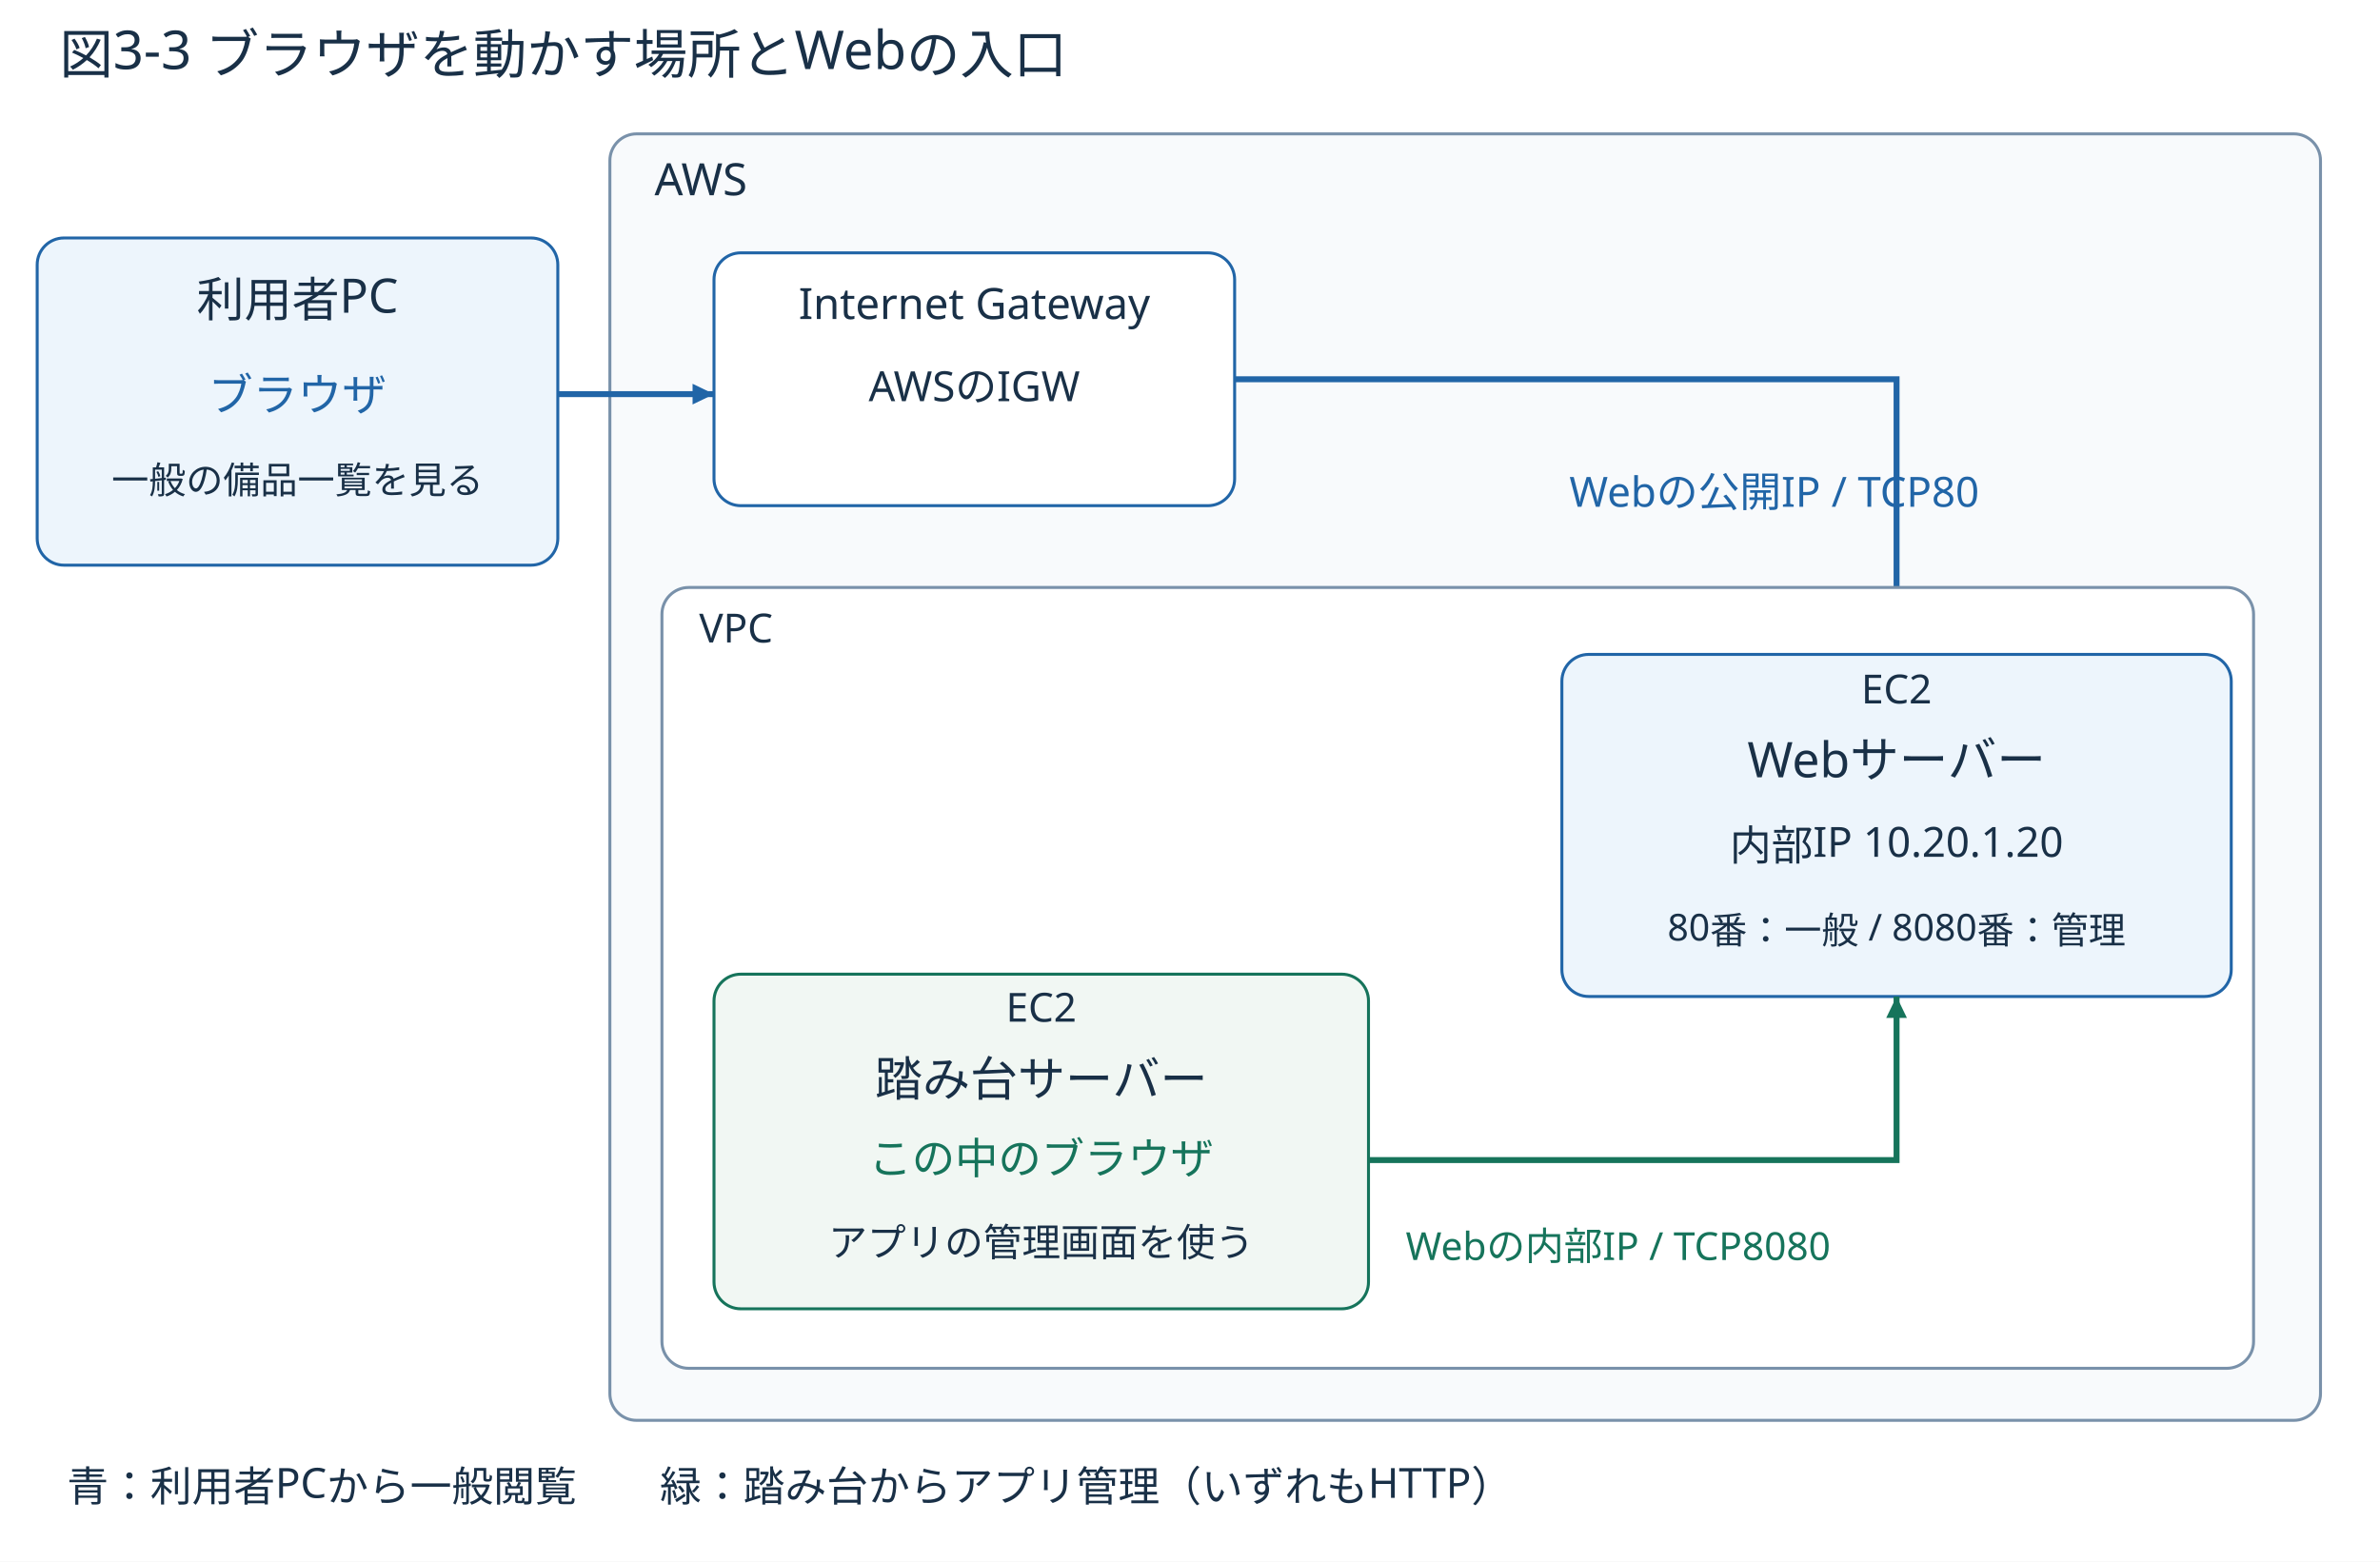
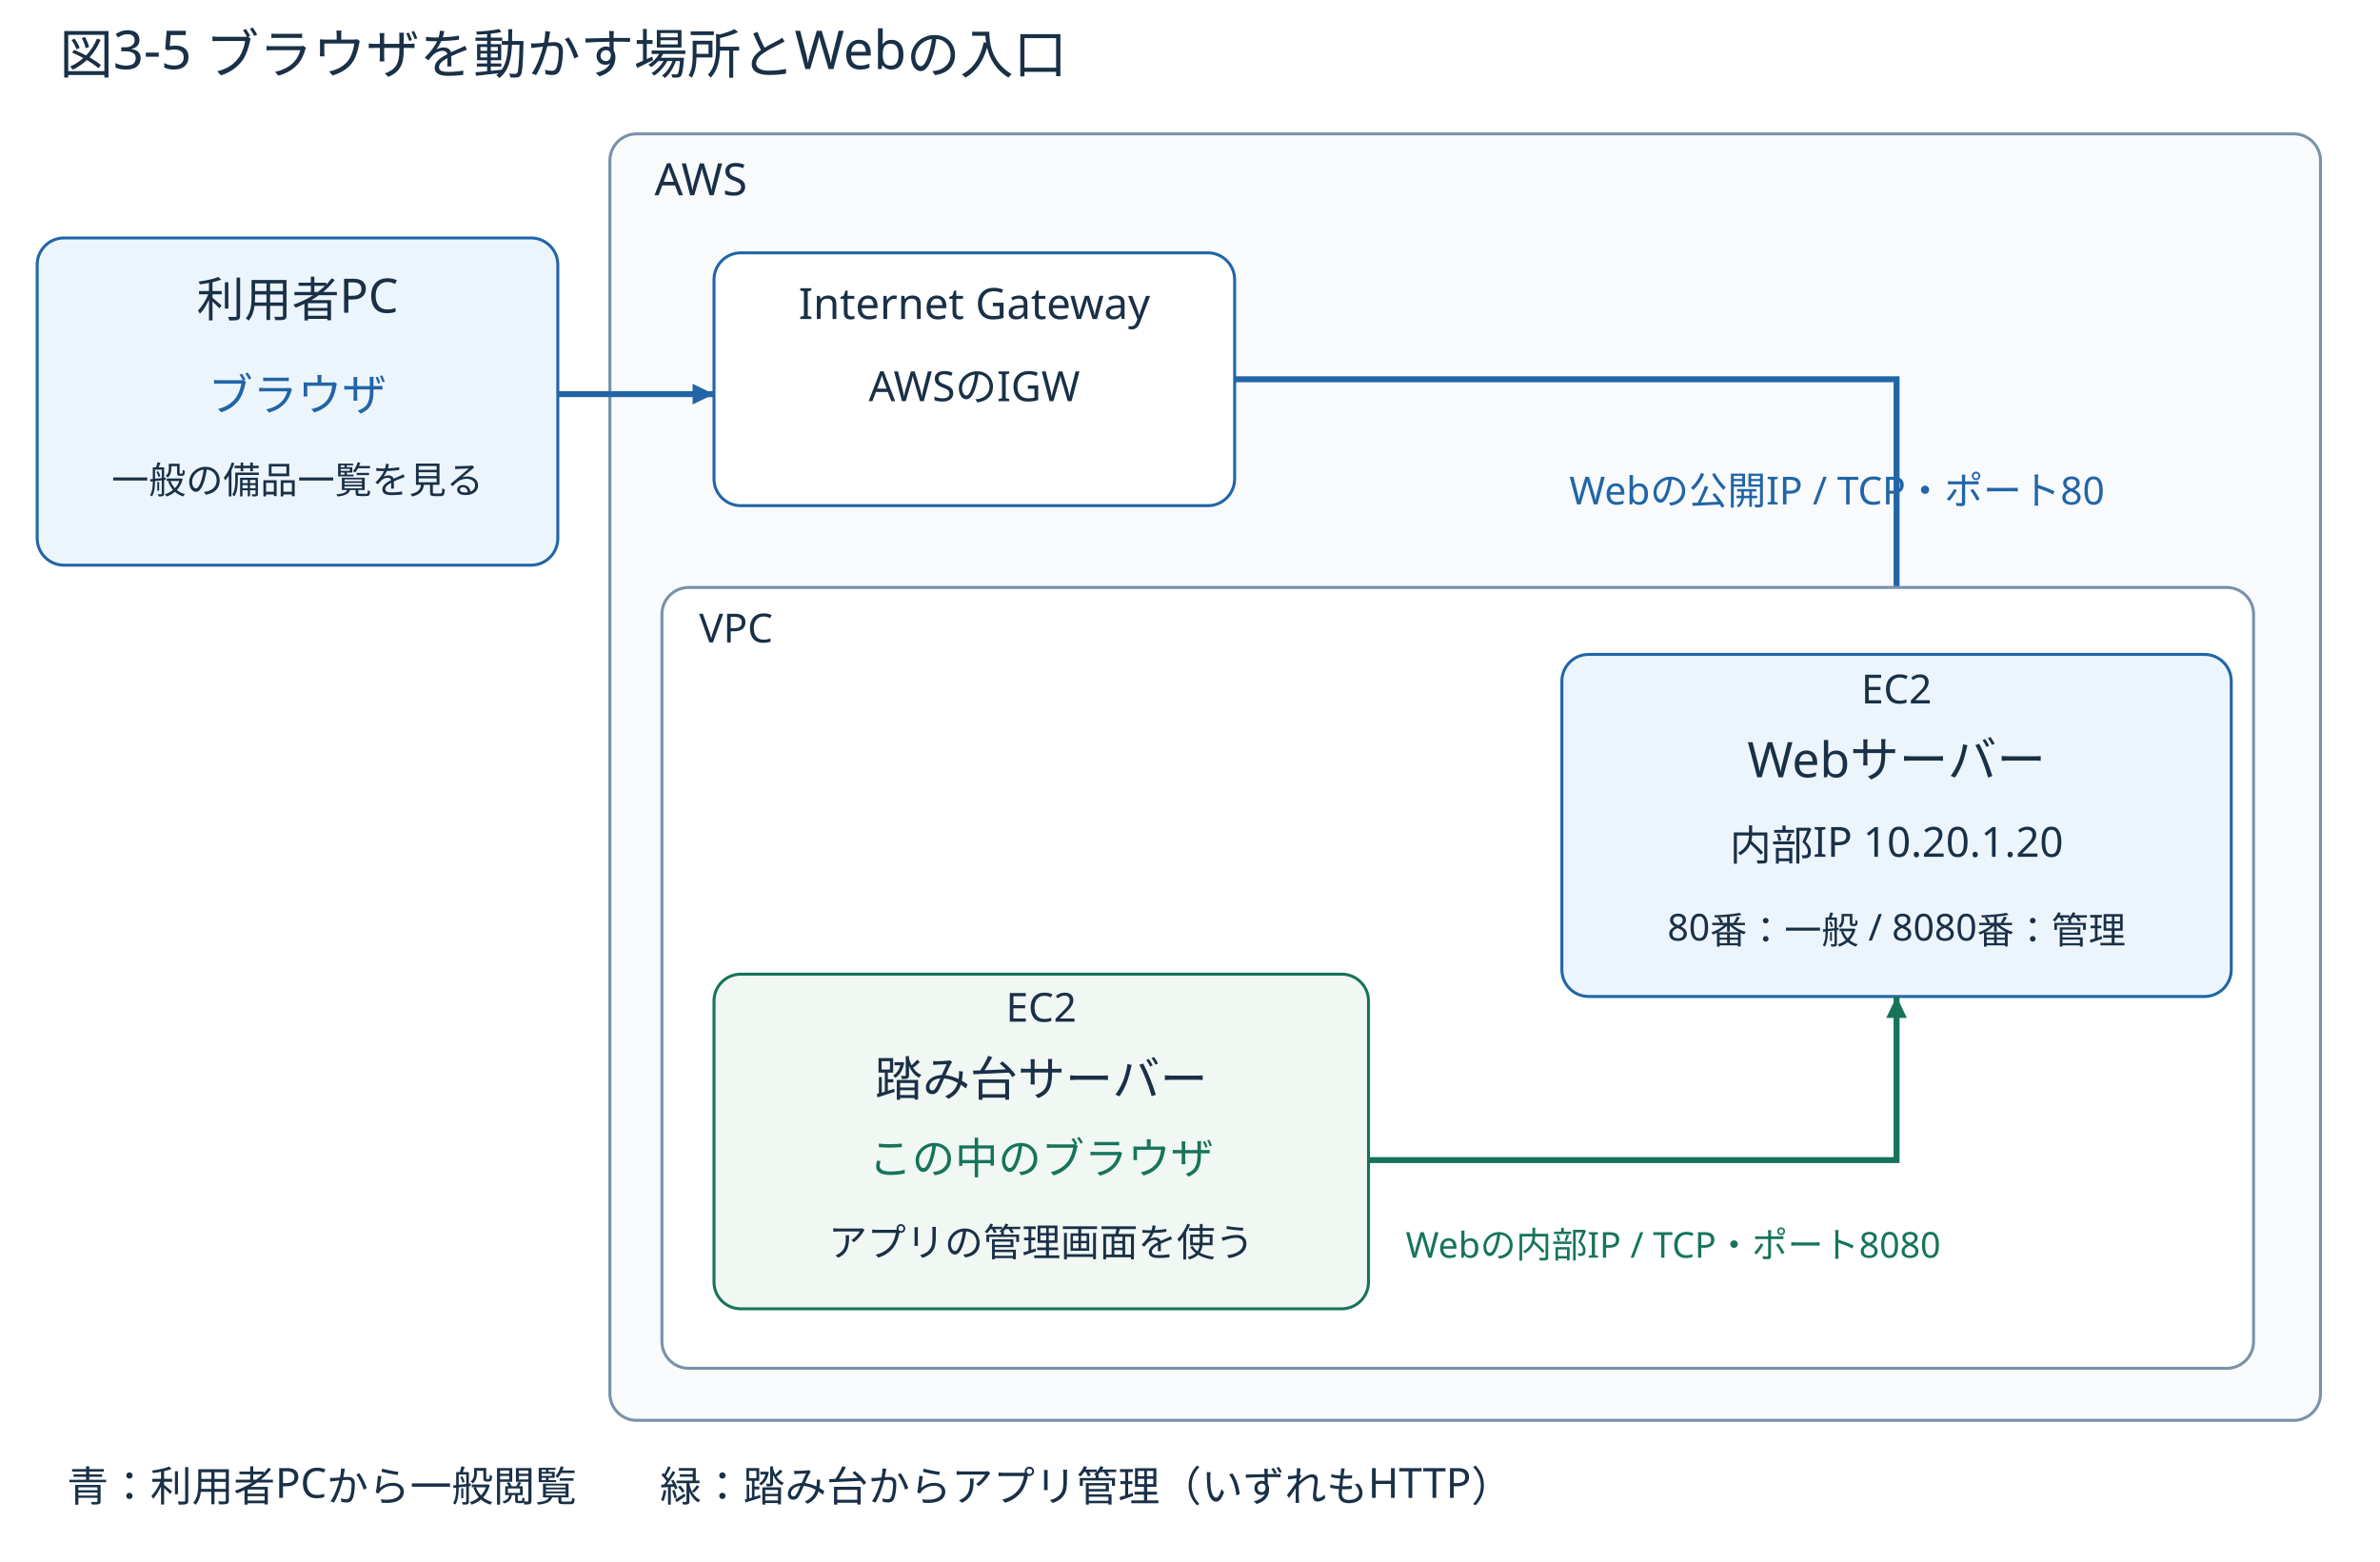
<svg xmlns="http://www.w3.org/2000/svg" width="1600" height="1050" viewBox="0 0 1600 1050" role="img">
  <rect width="100%" height="100%" fill="white" />
-   <text x="40" y="18" fill="#193047" font-family="Noto Sans JP, sans-serif" font-size="36" dominant-baseline="text-before-edge" text-anchor="start">図3-3  ブラウザを動かす場所とWebの入口</text>
+   <text x="40" y="18" fill="#193047" font-family="Noto Sans JP, sans-serif" font-size="36" dominant-baseline="text-before-edge" text-anchor="start">図3-5  ブラウザを動かす場所とWebの入口</text>
  <rect x="25" y="160" width="350" height="220" rx="18" fill="#edf5fc" stroke="#2165a7" stroke-width="2" />
  <text x="200" y="185" fill="#193047" font-family="Noto Sans JP, sans-serif" font-size="32" dominant-baseline="text-before-edge" text-anchor="middle">利用者PC</text>
  <text x="200" y="250" fill="#2165a7" font-family="Noto Sans JP, sans-serif" font-size="30" dominant-baseline="text-before-edge" text-anchor="middle">ブラウザ</text>
  <text x="200" y="310" fill="#193047" font-family="Noto Sans JP, sans-serif" font-size="25" dominant-baseline="text-before-edge" text-anchor="middle">一般の備品一覧を見る</text>
  <rect x="410" y="90" width="1150" height="865" rx="18" fill="#f8fafc" stroke="#7991aa" stroke-width="2" />
  <text x="440" y="108" fill="#193047" font-family="Noto Sans JP, sans-serif" font-size="30" dominant-baseline="text-before-edge" text-anchor="start">AWS</text>
  <rect x="480" y="170" width="350" height="170" rx="18" fill="#ffffff" stroke="#2165a7" stroke-width="2" />
  <text x="655" y="192" fill="#193047" font-family="Noto Sans JP, sans-serif" font-size="29" dominant-baseline="text-before-edge" text-anchor="middle">Internet Gateway</text>
  <text x="655" y="248" fill="#193047" font-family="Noto Sans JP, sans-serif" font-size="28" dominant-baseline="text-before-edge" text-anchor="middle">AWSのIGW</text>
  <polyline points="375,265 480,265" fill="none" stroke="#2165a7" stroke-width="4" />
  <polygon points="480,265 465.593,271.959 465.593,258.041" fill="#2165a7" />
  <polyline points="830,255 1275,255 1275,440" fill="none" stroke="#2165a7" stroke-width="4" />
  <polygon points="1275,440 1268.041,425.593 1281.959,425.593" fill="#2165a7" />
-   <text x="1055" y="319" fill="#2165a7" font-family="Noto Sans JP, sans-serif" font-size="28" dominant-baseline="text-before-edge" text-anchor="start">Webの公開IP / TCP80</text>
+   <text x="1055" y="319" fill="#2165a7" font-family="Noto Sans JP, sans-serif" font-size="26" dominant-baseline="text-before-edge" text-anchor="start">Webの公開IP / TCP・ポート80</text>
  <rect x="445" y="395" width="1070" height="525" rx="18" fill="#ffffff" stroke="#7991aa" stroke-width="2" />
  <text x="470" y="411" fill="#193047" font-family="Noto Sans JP, sans-serif" font-size="27" dominant-baseline="text-before-edge" text-anchor="start">VPC</text>
  <rect x="1050" y="440" width="450" height="230" rx="18" fill="#edf5fc" stroke="#2165a7" stroke-width="2" />
  <text x="1275" y="452" fill="#193047" font-family="Noto Sans JP, sans-serif" font-size="27" dominant-baseline="text-before-edge" text-anchor="middle">EC2</text>
  <text x="1275" y="497" fill="#193047" font-family="Noto Sans JP, sans-serif" font-size="33" dominant-baseline="text-before-edge" text-anchor="middle">Webサーバー</text>
  <text x="1275" y="554" fill="#193047" font-family="Noto Sans JP, sans-serif" font-size="28" dominant-baseline="text-before-edge" text-anchor="middle">内部IP  10.20.1.20</text>
  <text x="1275" y="613" fill="#193047" font-family="Noto Sans JP, sans-serif" font-size="25" dominant-baseline="text-before-edge" text-anchor="middle">80番：一般 / 8080番：管理</text>
  <rect x="480" y="655" width="440" height="225" rx="18" fill="#f1f7f3" stroke="#16745b" stroke-width="2" />
  <text x="700" y="666" fill="#193047" font-family="Noto Sans JP, sans-serif" font-size="27" dominant-baseline="text-before-edge" text-anchor="middle">EC2</text>
  <text x="700" y="709" fill="#193047" font-family="Noto Sans JP, sans-serif" font-size="32" dominant-baseline="text-before-edge" text-anchor="middle">踏み台サーバー</text>
  <text x="700" y="764" fill="#16745b" font-family="Noto Sans JP, sans-serif" font-size="29" dominant-baseline="text-before-edge" text-anchor="middle">この中のブラウザ</text>
  <text x="700" y="822" fill="#193047" font-family="Noto Sans JP, sans-serif" font-size="26" dominant-baseline="text-before-edge" text-anchor="middle">アプリの管理画面を使う</text>
  <polyline points="920,780 1275,780 1275,670" fill="none" stroke="#16745b" stroke-width="4" />
  <polygon points="1275,670 1281.959,684.407 1268.041,684.407" fill="#16745b" />
-   <text x="945" y="827" fill="#16745b" font-family="Noto Sans JP, sans-serif" font-size="26" dominant-baseline="text-before-edge" text-anchor="start">Webの内部IP / TCP8080</text>
+   <text x="945" y="827" fill="#16745b" font-family="Noto Sans JP, sans-serif" font-size="24" dominant-baseline="text-before-edge" text-anchor="start">Webの内部IP / TCP・ポート8080</text>
  <text x="45" y="985" fill="#193047" font-family="Noto Sans JP, sans-serif" font-size="28" dominant-baseline="text-before-edge" text-anchor="start">青：利用者PCから一般閲覧　　緑：踏み台からアプリ管理（いずれもHTTP）</text>
</svg>
